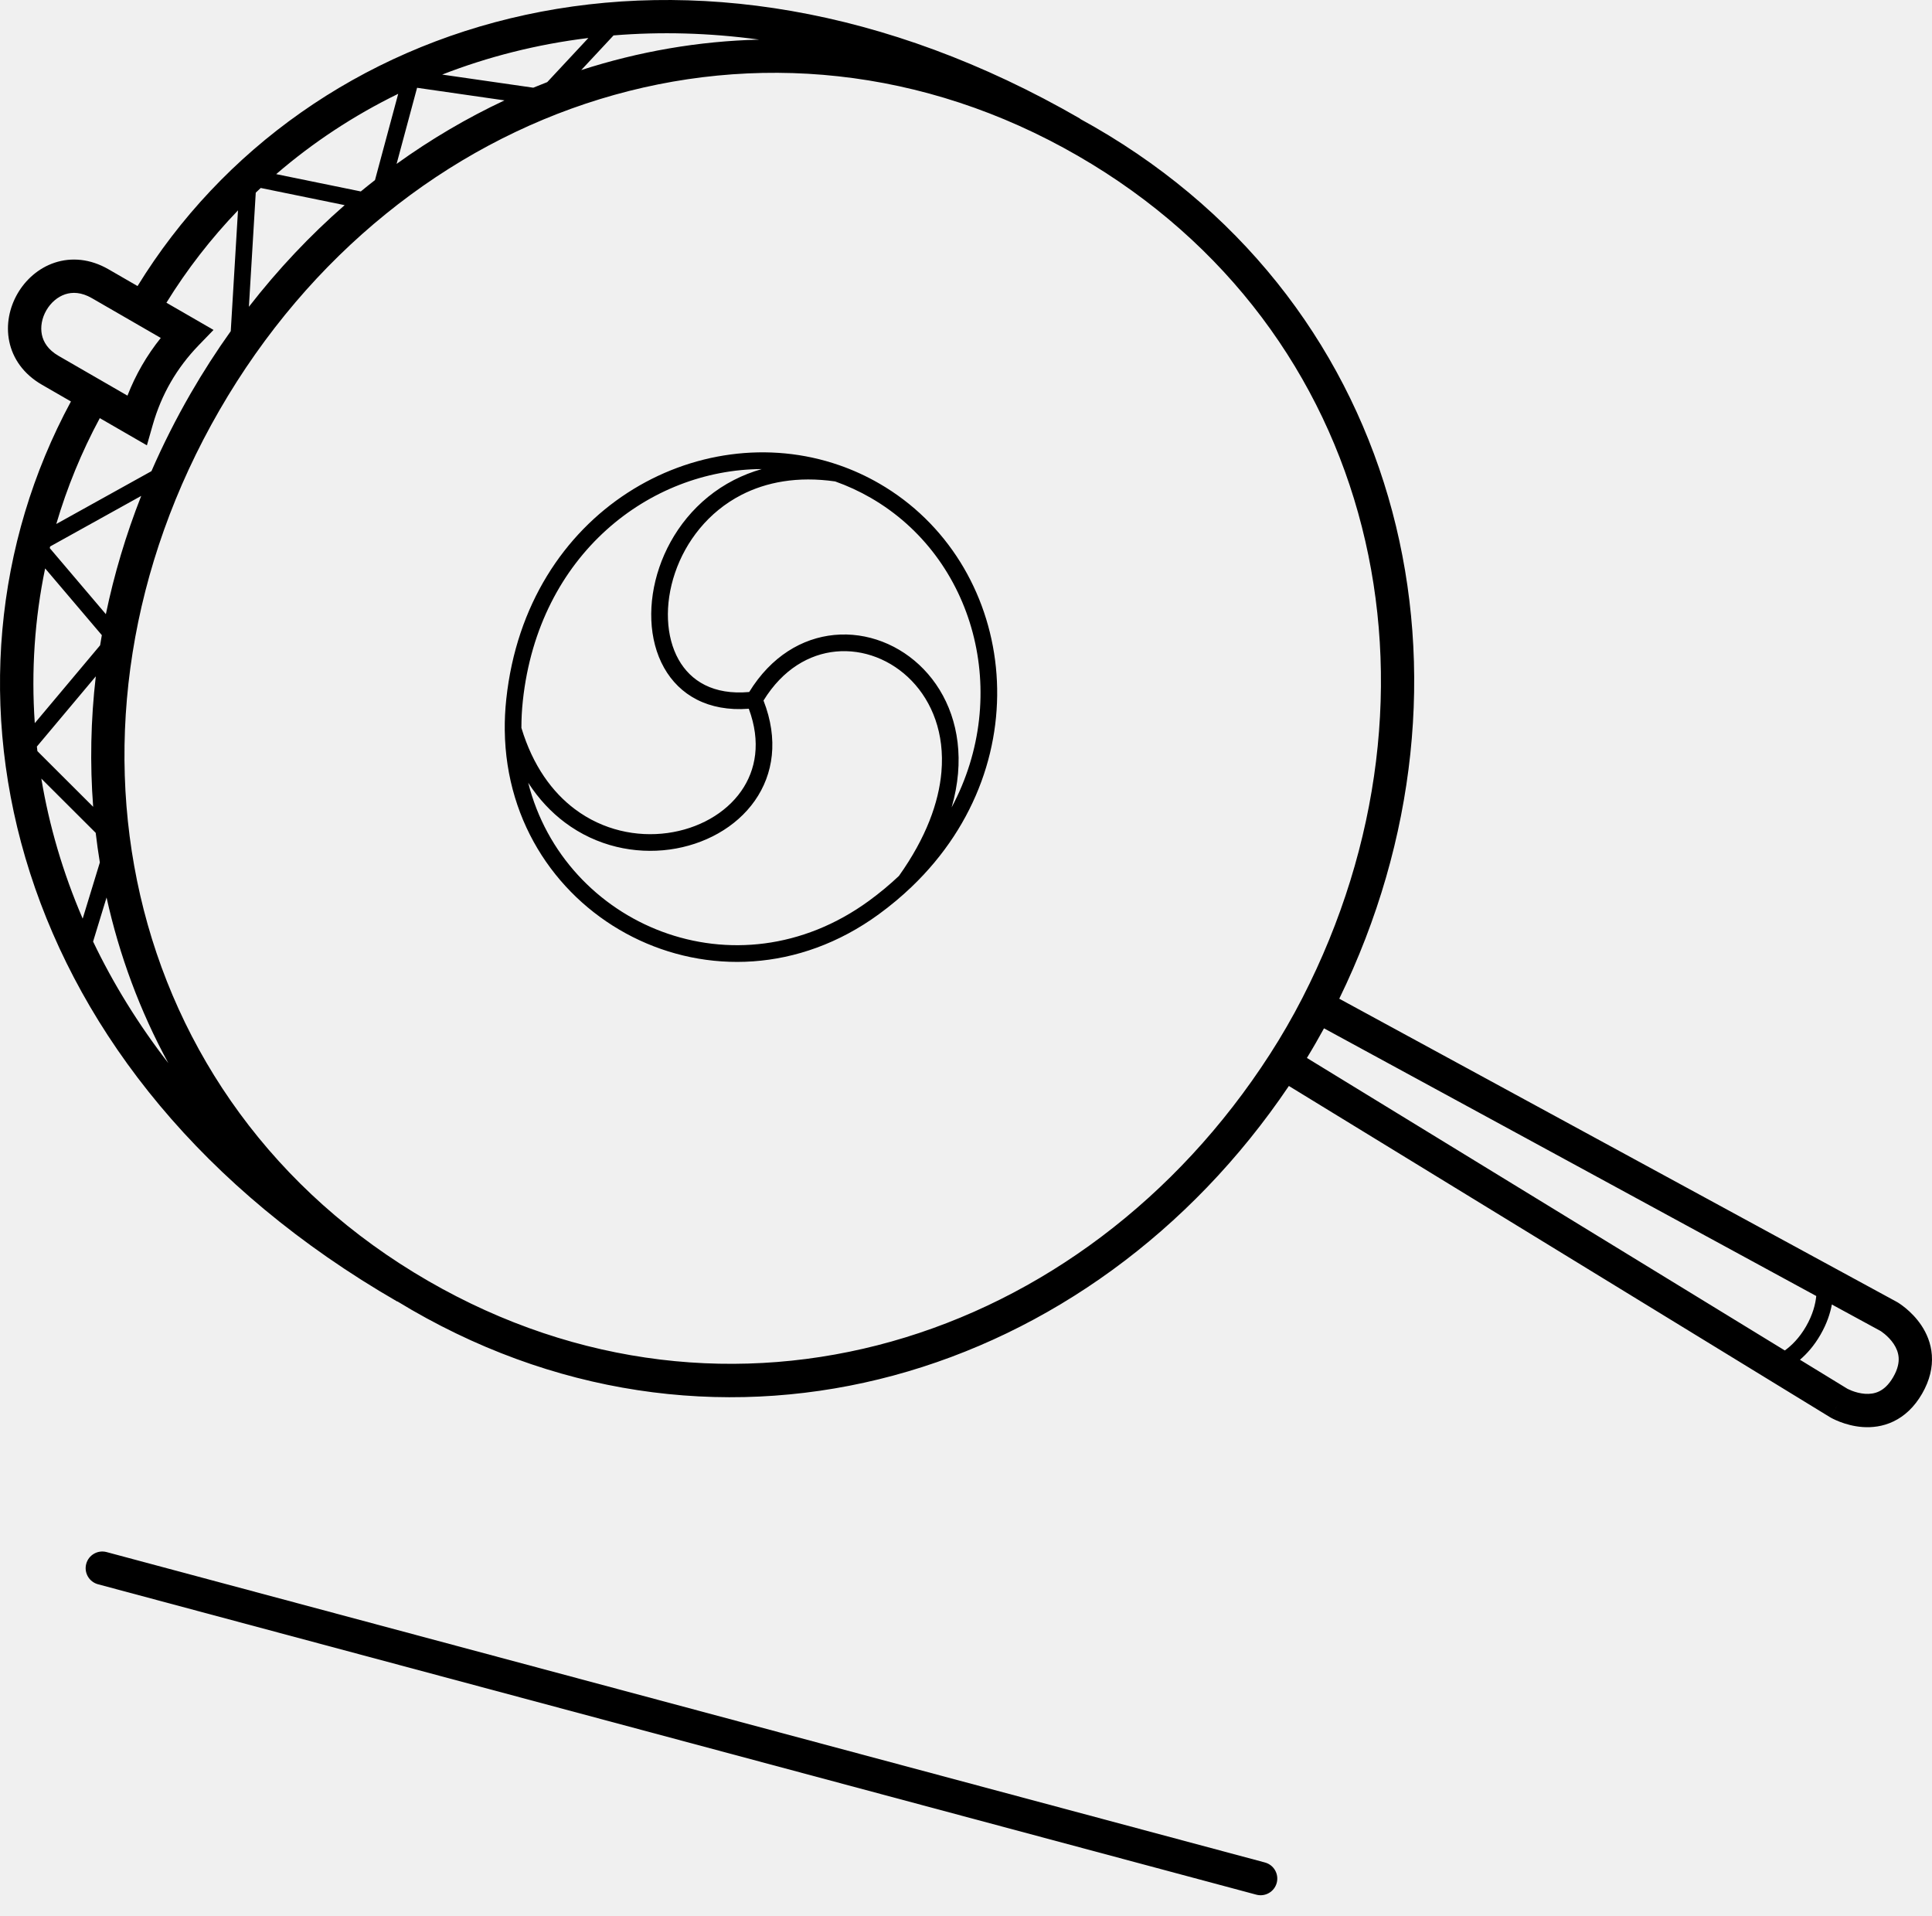
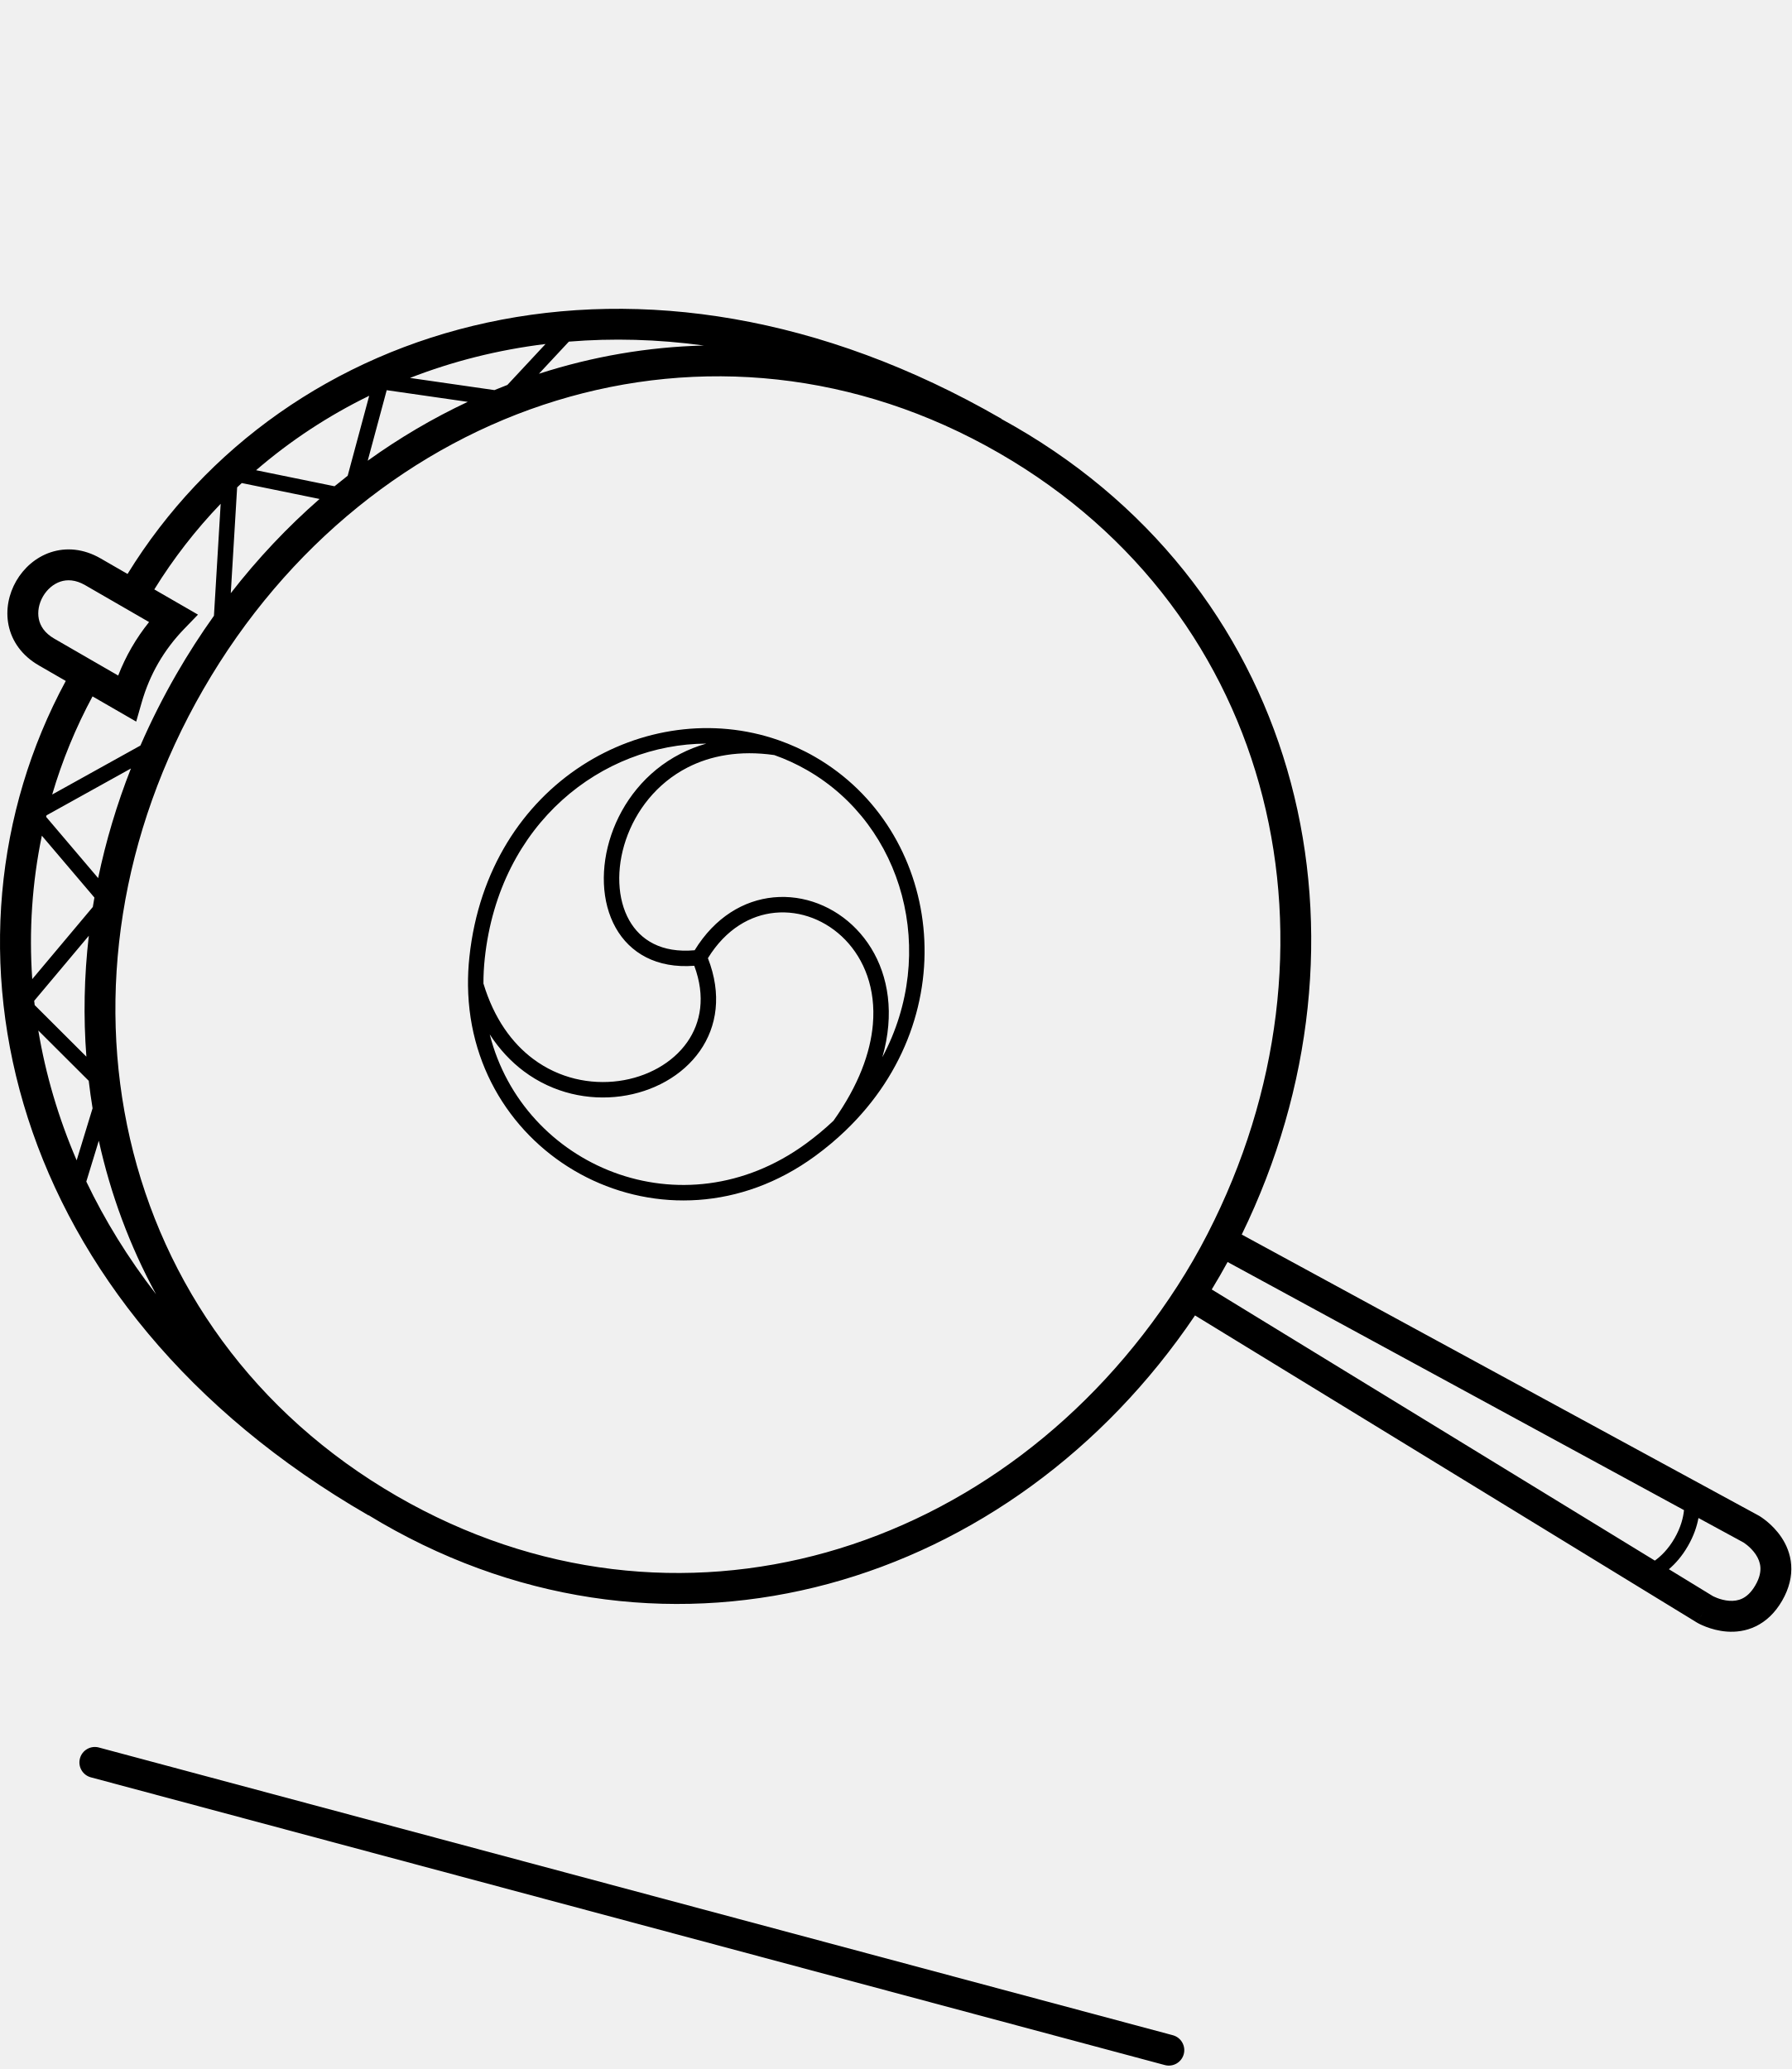
- <svg xmlns="http://www.w3.org/2000/svg" width="116" height="115" viewBox="0 0 116 115" fill="none">
-   <path fill-rule="evenodd" clip-rule="evenodd" d="M36.838 2.126C39.651 1.895 42.577 1.968 45.583 2.378C41.943 2.468 38.351 3.092 34.898 4.207L36.838 2.126ZM35.327 2.281C32.24 2.658 29.299 3.406 26.549 4.477L32.018 5.265C32.297 5.15 32.576 5.038 32.857 4.93L35.327 2.281ZM30.29 6.026L25.042 5.27L23.812 9.839C25.87 8.358 28.038 7.083 30.29 6.026ZM22.515 10.811C22.229 11.034 21.945 11.262 21.663 11.493L16.583 10.454C18.782 8.558 21.239 6.934 23.909 5.632L22.515 10.811ZM15.655 11.285L20.694 12.316C18.621 14.127 16.693 16.167 14.944 18.418L15.356 11.566C15.455 11.472 15.555 11.378 15.655 11.285ZM14.29 12.628C12.668 14.318 11.227 16.175 9.992 18.174L11.711 19.166L12.82 19.807L11.93 20.727C10.611 22.091 9.694 23.679 9.172 25.504L8.82 26.735L7.711 26.095L5.992 25.102C4.901 27.129 4.027 29.258 3.379 31.458L9.093 28.286C9.778 26.712 10.561 25.157 11.442 23.63C12.195 22.328 13 21.077 13.855 19.88L14.29 12.628ZM2.987 32.905C2.995 32.872 3.004 32.839 3.012 32.806L8.479 29.771C7.559 32.11 6.852 34.485 6.356 36.871L2.987 32.905ZM2.71 34.124C2.084 37.143 1.869 40.265 2.088 43.414L6.011 38.74C6.044 38.537 6.078 38.334 6.114 38.131L2.71 34.124ZM2.246 45.095C2.235 45.003 2.225 44.911 2.214 44.819L5.752 40.604C5.447 43.23 5.396 45.852 5.594 48.436L2.246 45.095ZM2.481 46.742C2.951 49.563 3.774 52.384 4.964 55.15L5.995 51.778C5.899 51.188 5.815 50.595 5.746 49.999L2.481 46.742ZM5.589 56.526C6.784 59.025 8.286 61.471 10.106 63.822C8.401 60.692 7.163 57.347 6.398 53.88L5.589 56.526ZM23.858 78.127C24.141 78.3 24.428 78.47 24.717 78.638C43.501 89.482 65.515 82.784 77.386 65.195L109.879 85.082L109.888 85.087L109.897 85.092L110.401 84.229C109.897 85.092 109.898 85.093 109.898 85.093L109.899 85.093L109.901 85.094L109.906 85.097L109.919 85.105C109.929 85.11 109.941 85.117 109.956 85.125L109.985 85.14L110.007 85.152L110.034 85.166L110.075 85.186C110.174 85.235 110.311 85.298 110.479 85.362C110.811 85.489 111.287 85.632 111.837 85.671C112.391 85.71 113.044 85.645 113.694 85.331C114.352 85.014 114.941 84.473 115.405 83.669C115.869 82.865 116.043 82.084 115.991 81.356C115.94 80.635 115.673 80.036 115.365 79.573C115.059 79.113 114.701 78.769 114.427 78.542C114.288 78.428 114.166 78.339 114.075 78.277C114.029 78.246 113.991 78.222 113.963 78.203L113.951 78.196L113.926 78.181L113.914 78.174L113.909 78.171L113.907 78.17L113.906 78.169C113.906 78.169 113.906 78.169 113.749 78.436L113.424 78.993L113.905 78.169L113.892 78.161L113.879 78.154L80.411 59.957C89.707 40.882 84.501 18.468 65.717 7.623C65.428 7.456 65.137 7.293 64.846 7.134L64.852 7.123C41.374 -6.431 18.393 0.712 8.259 17.173L6.514 16.166C5.413 15.531 4.281 15.439 3.282 15.77C2.307 16.094 1.532 16.796 1.05 17.631C0.569 18.465 0.348 19.487 0.555 20.493C0.767 21.524 1.413 22.459 2.514 23.095L4.259 24.102C-4.93 41.108 0.374 64.583 23.852 78.137L23.858 78.127ZM64.717 9.355C46.121 -1.381 23.978 5.918 13.175 24.63C2.371 43.343 7.121 66.169 25.717 76.905C43.748 87.315 65.011 80.713 76.243 63.296C76.594 62.752 76.933 62.197 77.26 61.63C77.588 61.064 77.899 60.492 78.194 59.917C87.662 41.481 82.748 19.765 64.717 9.355ZM108.072 81.631L110.907 83.365L110.907 83.365C110.916 83.371 110.934 83.38 110.96 83.393C111.011 83.418 111.092 83.455 111.194 83.495C111.404 83.575 111.682 83.655 111.978 83.676C112.271 83.696 112.559 83.659 112.825 83.53C113.084 83.405 113.387 83.164 113.673 82.669C113.959 82.174 114.017 81.788 113.997 81.498C113.975 81.199 113.864 80.927 113.7 80.68C113.534 80.431 113.327 80.228 113.153 80.084C113.068 80.014 112.996 79.962 112.949 79.93C112.938 79.922 112.928 79.916 112.92 79.911L112.901 79.899L109.987 78.314C109.889 78.843 109.688 79.464 109.303 80.13C108.919 80.797 108.481 81.282 108.072 81.631ZM107.163 81.074C107.552 80.794 108.026 80.342 108.437 79.63C108.848 78.918 109.003 78.282 109.051 77.805L79.495 61.735C79.331 62.035 79.164 62.333 78.992 62.63C78.821 62.928 78.646 63.222 78.468 63.513L107.163 81.074ZM52.785 29.024C52.011 28.577 51.21 28.213 50.392 27.929C41.922 24.985 31.613 30.616 30.397 41.975C30.329 42.611 30.299 43.235 30.307 43.845C30.441 55.191 43.16 61.894 52.763 54.888C53.476 54.368 54.132 53.818 54.733 53.243C62.662 45.658 60.953 33.74 52.785 29.024ZM57.138 48.471C60.756 41.691 58.513 33.486 52.285 29.89C51.593 29.49 50.876 29.162 50.143 28.902C47.879 28.578 46.005 28.946 44.52 29.708C42.515 30.737 41.169 32.51 40.529 34.393C39.886 36.286 39.973 38.23 40.745 39.6C41.467 40.882 42.83 41.739 44.983 41.544C46.301 39.397 48.169 38.304 50.09 38.119C52.062 37.929 54.038 38.703 55.458 40.175C56.884 41.653 57.747 43.828 57.521 46.436C57.464 47.09 57.339 47.77 57.138 48.471ZM44.959 42.549C42.515 42.735 40.794 41.725 39.873 40.091C38.928 38.412 38.873 36.16 39.583 34.071C40.296 31.973 41.8 29.979 44.064 28.818C44.585 28.551 45.143 28.329 45.738 28.16C39.028 28.185 32.336 33.256 31.391 42.081C31.332 42.63 31.305 43.17 31.306 43.699C31.995 45.978 33.162 47.56 34.516 48.576C36.206 49.845 38.227 50.261 40.072 50.01C41.922 49.758 43.559 48.842 44.504 47.492C45.386 46.233 45.701 44.547 44.959 42.549ZM31.714 46.992C33.874 55.545 44.173 59.916 52.174 54.08C52.824 53.606 53.423 53.106 53.974 52.585C55.609 50.287 56.366 48.173 56.524 46.349C56.727 44.02 55.957 42.133 54.739 40.87C53.515 39.602 51.834 38.956 50.185 39.115C48.606 39.267 47.009 40.161 45.842 42.056C46.757 44.399 46.431 46.484 45.323 48.066C44.191 49.682 42.284 50.718 40.206 51.001C38.123 51.284 35.834 50.815 33.915 49.376C33.093 48.758 32.345 47.968 31.714 46.992ZM2.514 20.09C2.605 20.534 2.883 20.998 3.514 21.363L7.653 23.752C8.142 22.495 8.809 21.34 9.653 20.288L5.514 17.898C4.883 17.534 4.342 17.526 3.912 17.668C3.459 17.819 3.051 18.166 2.782 18.631C2.514 19.096 2.418 19.622 2.514 20.09Z" fill="black" />
-   <path fill-rule="evenodd" clip-rule="evenodd" d="M5.177 93.885C5.32 93.352 5.868 93.035 6.402 93.178L75.949 111.813C76.482 111.956 76.799 112.504 76.656 113.038C76.513 113.571 75.964 113.888 75.431 113.745L5.884 95.11C5.351 94.967 5.034 94.419 5.177 93.885Z" fill="black" />
+ <svg xmlns="http://www.w3.org/2000/svg" width="116" height="134" viewBox="0 0 116 134" fill="none">
+   <g clip-path="url(#clip0)">
+     <path fill-rule="evenodd" clip-rule="evenodd" d="M36.838 22.126C39.651 21.895 42.577 21.968 45.583 22.378C41.943 22.468 38.351 23.092 34.898 24.207L36.838 22.126ZM35.327 22.28C32.24 22.658 29.299 23.405 26.549 24.477L32.018 25.265C32.297 25.15 32.576 25.038 32.857 24.93L35.327 22.28ZM30.29 26.026L25.042 25.27L23.812 29.839C25.87 28.358 28.038 27.083 30.29 26.026ZM22.515 30.811C22.229 31.035 21.945 31.262 21.663 31.493L16.583 30.454C18.782 28.558 21.239 26.934 23.909 25.632L22.515 30.811ZM15.655 31.285L20.694 32.316C18.621 34.127 16.693 36.167 14.944 38.418L15.356 31.566C15.455 31.472 15.555 31.378 15.655 31.285ZM14.29 32.628C12.668 34.318 11.227 36.175 9.992 38.174L11.711 39.166L12.82 39.807L11.93 40.727C10.611 42.092 9.694 43.679 9.172 45.504L8.82 46.735L7.711 46.095L5.992 45.102C4.901 47.129 4.027 49.258 3.379 51.458L9.093 48.286C9.778 46.712 10.561 45.157 11.442 43.63C12.195 42.328 13 41.077 13.855 39.88L14.29 32.628ZM2.987 52.905C2.995 52.872 3.004 52.839 3.012 52.806L8.479 49.771C7.559 52.11 6.852 54.485 6.356 56.871L2.987 52.905ZM2.71 54.124C2.084 57.143 1.869 60.265 2.088 63.414L6.011 58.74C6.044 58.537 6.078 58.334 6.114 58.131L2.71 54.124ZM2.246 65.095C2.235 65.003 2.225 64.911 2.214 64.819L5.752 60.604C5.447 63.23 5.396 65.853 5.594 68.436L2.246 65.095ZM2.481 66.742C2.951 69.563 3.774 72.384 4.964 75.15L5.995 71.778C5.899 71.188 5.815 70.595 5.746 69.999L2.481 66.742ZM5.589 76.526C6.784 79.025 8.286 81.471 10.106 83.822C8.401 80.692 7.163 77.347 6.398 73.88L5.589 76.526ZM23.858 98.127C24.141 98.3 24.428 98.47 24.717 98.638C43.501 109.482 65.515 102.784 77.386 85.195L109.879 105.081L109.888 105.087L109.897 105.092L110.401 104.229C109.897 105.092 109.898 105.093 109.898 105.093L109.899 105.093L109.901 105.095L109.906 105.097L109.919 105.105C109.929 105.11 109.941 105.117 109.956 105.125L109.985 105.14L110.007 105.152L110.034 105.166L110.075 105.187C110.174 105.235 110.311 105.298 110.479 105.362C110.811 105.489 111.287 105.632 111.837 105.671C112.391 105.71 113.044 105.645 113.694 105.331C114.352 105.014 114.941 104.473 115.405 103.669C115.869 102.865 116.043 102.084 115.991 101.356C115.94 100.635 115.673 100.036 115.365 99.573C115.059 99.113 114.701 98.769 114.427 98.542C114.288 98.428 114.166 98.339 114.075 98.277C114.029 98.246 113.991 98.222 113.963 98.203L113.951 98.196L113.926 98.181L113.914 98.174L113.909 98.171L113.907 98.17L113.906 98.169C113.906 98.169 113.906 98.169 113.749 98.436L113.424 98.993L113.905 98.169L113.892 98.161L113.879 98.154L80.411 79.957C89.707 60.882 84.501 38.468 65.717 27.623C65.428 27.456 65.137 27.293 64.846 27.134L64.852 27.123C41.374 13.569 18.393 20.712 8.259 37.173L6.514 36.166C5.413 35.531 4.281 35.439 3.282 35.77C2.307 36.094 1.532 36.796 1.05 37.63C0.569 38.465 0.348 39.487 0.555 40.493C0.767 41.524 1.413 42.459 2.514 43.095L4.259 44.102C-4.93 61.108 0.374 84.583 23.852 98.137L23.858 98.127ZM64.717 29.355C46.121 18.619 23.978 25.918 13.175 44.63C2.371 63.343 7.121 86.169 25.717 96.905C43.748 107.315 65.011 100.713 76.243 83.296C76.594 82.752 76.933 82.197 77.26 81.63C77.588 81.064 77.899 80.493 78.194 79.917C87.662 61.481 82.748 39.765 64.717 29.355ZM108.072 101.631L110.907 103.365L110.907 103.365C110.916 103.371 110.934 103.38 110.96 103.393C111.011 103.418 111.092 103.455 111.194 103.494C111.404 103.575 111.682 103.655 111.978 103.676C112.271 103.696 112.559 103.659 112.825 103.53C113.084 103.405 113.387 103.164 113.673 102.669C113.959 102.174 114.017 101.788 113.997 101.498C113.975 101.199 113.864 100.927 113.7 100.68C113.534 100.431 113.327 100.228 113.153 100.084C113.068 100.014 112.996 99.962 112.949 99.93C112.938 99.922 112.928 99.916 112.92 99.911L112.901 99.899L109.987 98.314C109.889 98.843 109.688 99.464 109.303 100.13C108.919 100.797 108.481 101.282 108.072 101.631ZM107.163 101.074C107.552 100.794 108.026 100.342 108.437 99.63C108.848 98.918 109.003 98.282 109.051 97.805L79.495 81.735C79.331 82.035 79.164 82.333 78.992 82.63C78.821 82.927 78.646 83.222 78.468 83.513L107.163 101.074ZM52.785 49.024C52.011 48.577 51.21 48.213 50.392 47.929C41.922 44.985 31.613 50.616 30.397 61.975C30.329 62.611 30.299 63.235 30.307 63.845C30.441 75.191 43.16 81.894 52.763 74.888C53.476 74.368 54.132 73.818 54.733 73.243C62.662 65.658 60.953 53.74 52.785 49.024ZM57.138 68.471C60.756 61.691 58.513 53.486 52.285 49.89C51.593 49.49 50.876 49.162 50.143 48.903C47.879 48.578 46.005 48.946 44.52 49.708C42.515 50.737 41.169 52.51 40.529 54.393C39.886 56.286 39.973 58.23 40.745 59.6C41.467 60.882 42.83 61.739 44.983 61.544C46.301 59.397 48.169 58.304 50.09 58.119C52.062 57.929 54.038 58.703 55.458 60.175C56.884 61.653 57.747 63.828 57.521 66.436C57.464 67.09 57.339 67.77 57.138 68.471ZM44.959 62.549C42.515 62.735 40.794 61.725 39.873 60.091C38.928 58.412 38.873 56.16 39.583 54.071C40.296 51.973 41.8 49.979 44.064 48.818C44.585 48.551 45.143 48.329 45.738 48.16C39.028 48.185 32.336 53.256 31.391 62.081C31.332 62.63 31.305 63.17 31.306 63.699C31.995 65.978 33.162 67.56 34.516 68.576C36.206 69.845 38.227 70.261 40.072 70.01C41.922 69.758 43.559 68.842 44.504 67.493C45.386 66.233 45.701 64.547 44.959 62.549ZM31.714 66.992C33.874 75.545 44.173 79.916 52.174 74.08C52.824 73.606 53.423 73.106 53.974 72.585C55.609 70.287 56.366 68.173 56.524 66.349C56.727 64.02 55.957 62.133 54.739 60.87C53.515 59.602 51.834 58.956 50.185 59.115C48.606 59.267 47.009 60.161 45.842 62.056C46.757 64.399 46.431 66.484 45.323 68.066C44.191 69.682 42.284 70.718 40.206 71.001C38.123 71.284 35.834 70.815 33.915 69.376C33.093 68.758 32.345 67.968 31.714 66.992ZM2.514 40.09C2.605 40.534 2.883 40.998 3.514 41.362L7.653 43.752C8.142 42.495 8.809 41.34 9.653 40.288L5.514 37.898C4.883 37.534 4.342 37.526 3.912 37.668C3.459 37.819 3.051 38.166 2.782 38.63C2.514 39.096 2.418 39.622 2.514 40.09Z" fill="black" />
+     <path fill-rule="evenodd" clip-rule="evenodd" d="M5.177 113.885C5.32 113.352 5.868 113.035 6.402 113.178L75.949 131.813C76.482 131.956 76.799 132.504 76.656 133.038C76.513 133.571 75.964 133.888 75.431 133.745L5.884 115.11C5.351 114.967 5.034 114.419 5.177 113.885Z" fill="black" />
+   </g>
+   <defs>
+     <clipPath id="clip0">
+       <rect width="116" height="134" fill="white" />
+     </clipPath>
+   </defs>
</svg>
